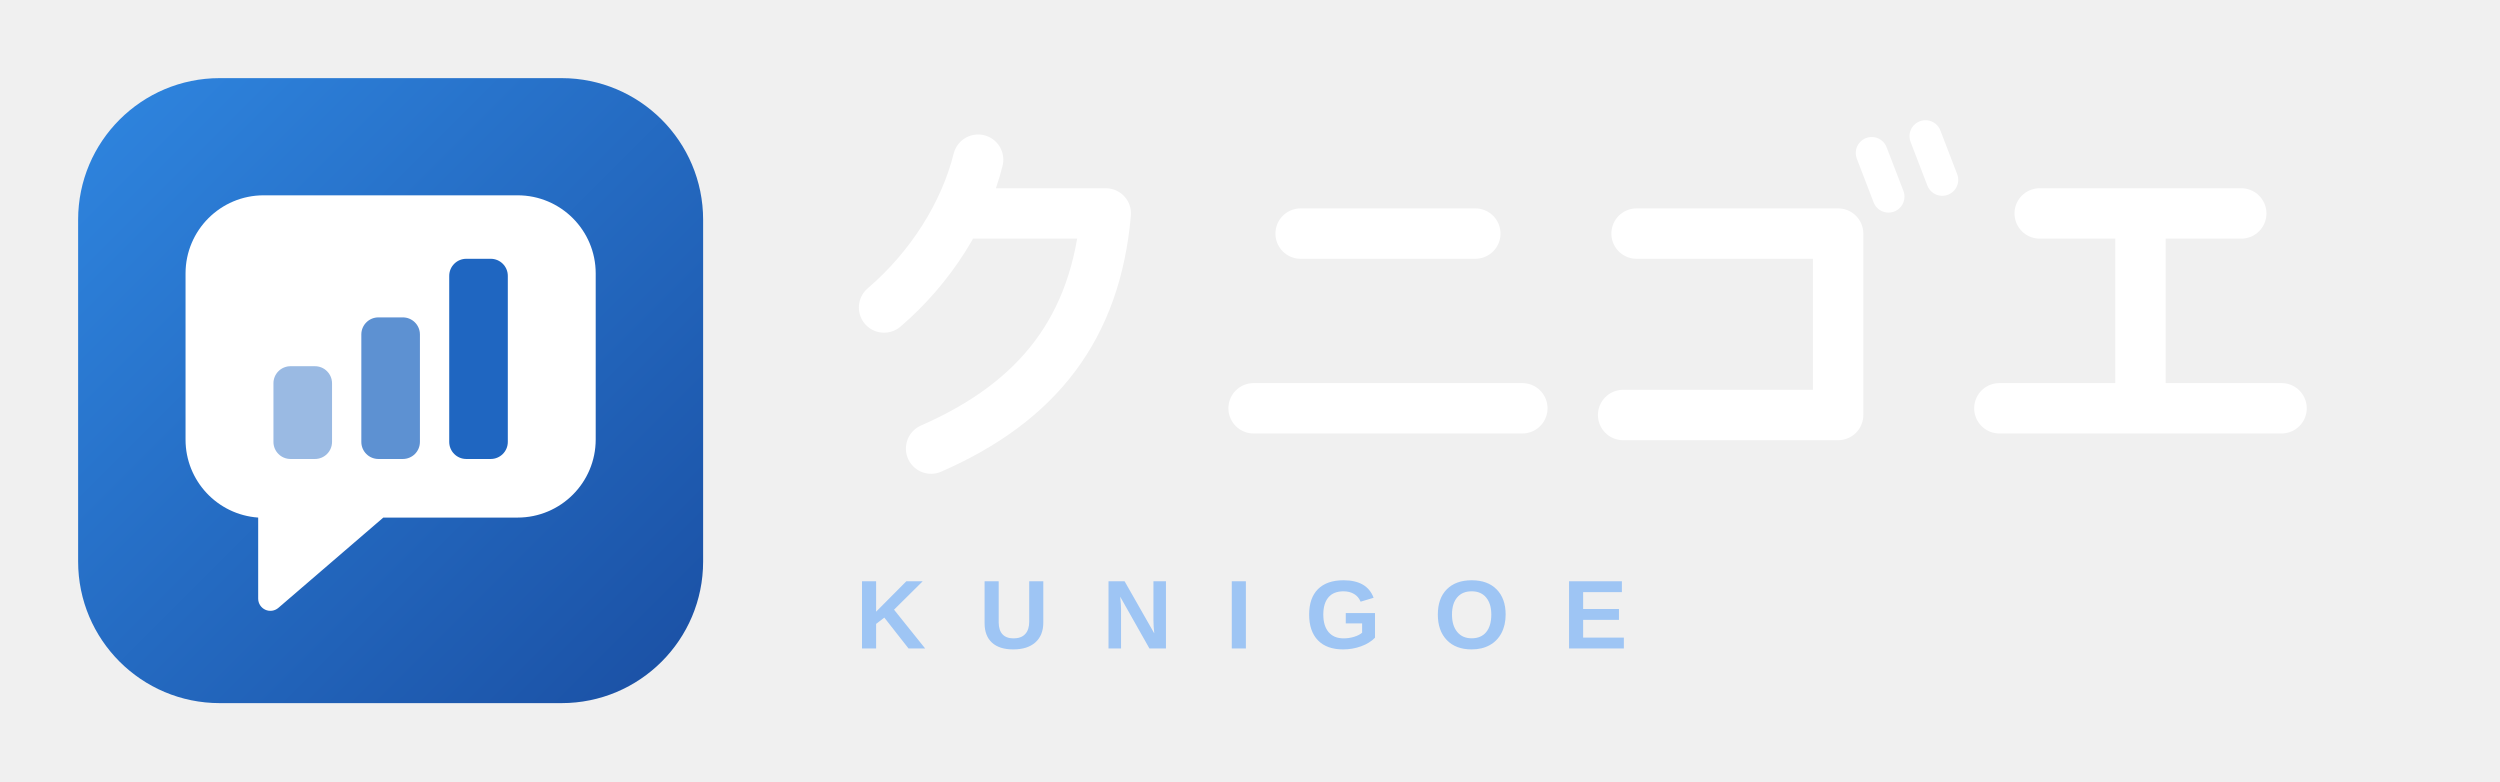
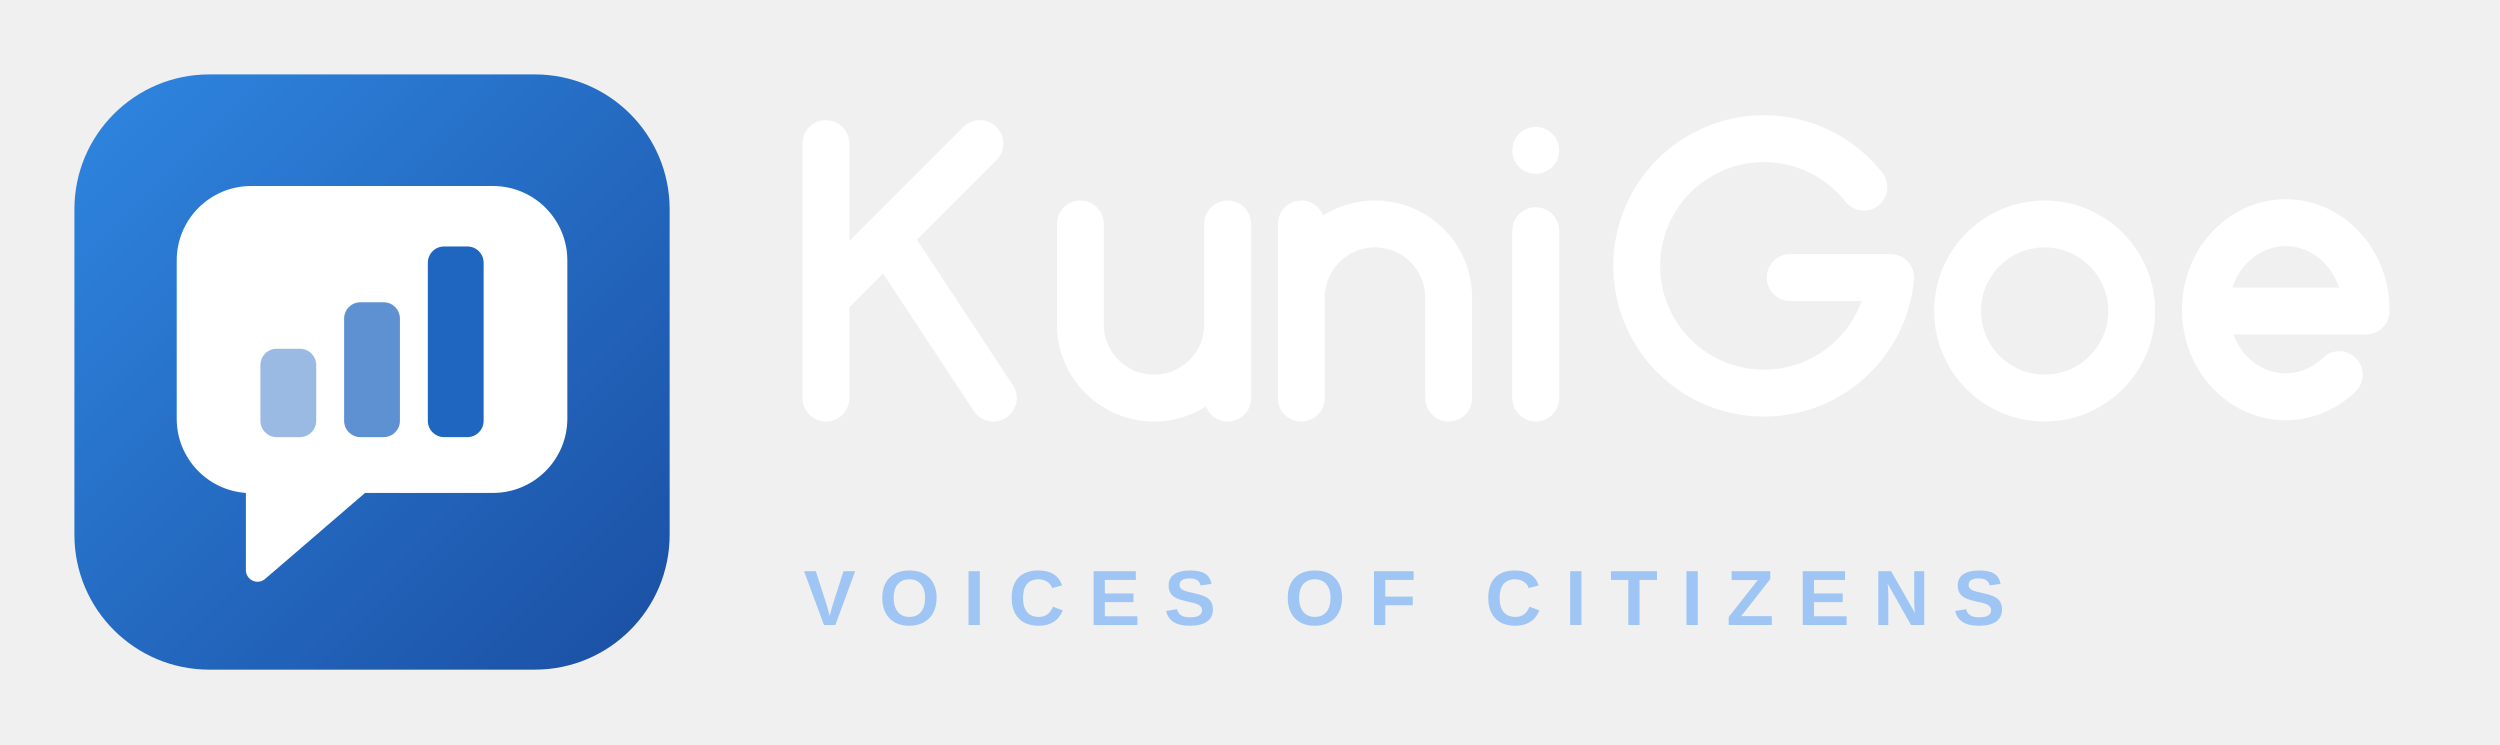
- <svg xmlns="http://www.w3.org/2000/svg" viewBox="0 0 640 200" role="img" aria-label="クニゴエ KUNIGOE">
+ <svg xmlns="http://www.w3.org/2000/svg" viewBox="0 0 672 200" role="img" aria-label="KuniGoe - Voices of Citizens">
  <svg x="20" y="20" width="160" height="160" viewBox="0 0 512 512">
    <defs>
      <linearGradient id="bgd" x1="0" y1="0" x2="1" y2="1">
        <stop offset="0" stop-color="#2f86e0" />
        <stop offset="1" stop-color="#1a4fa3" />
      </linearGradient>
    </defs>
    <rect width="512" height="512" rx="116" fill="url(#bgd)" />
    <path fill="#fff" d="M152 96h208a64 64 0 0 1 64 64v136a64 64 0 0 1-64 64H250l-86 74a10 10 0 0 1-16.500-7.600V360a64 64 0 0 1-59.500-63.800V160a64 64 0 0 1 64-64z" />
    <rect x="160" y="236" width="48" height="76" rx="14" fill="#1f66c1" opacity=".45" />
    <rect x="232" y="196" width="48" height="116" rx="14" fill="#1f66c1" opacity=".72" />
    <rect x="304" y="148" width="48" height="164" rx="14" fill="#1f66c1" />
  </svg>
-   <g transform="translate(216 34) scale(.86)" fill="none" stroke="#ffffff" stroke-width="15" stroke-linecap="round" stroke-linejoin="round">
-     <path d="M40 8C36 24 26 40 12 52 M34 24H78C75 58 58 80 26 94" transform="translate(0 0)" />
-     <path d="M24 30H76 M10 82H90" transform="translate(112 0)" />
-     <path d="M12 30H72V84H8" transform="translate(224 0)" />
-     <path d="M20 24H80 M50 24V82 M8 82H92" transform="translate(336 0)" />
-     <path d="M306 6L311 19 M322 1L327 14" stroke-width="9.500" />
+   <g transform="translate(222 26) scale(.9)" fill="none" stroke="#ffffff" stroke-width="14" stroke-linecap="round" stroke-linejoin="round">
+     <path d="M0 14V90 M46 14L2 58 M19 43L50 90" transform="translate(0 0)" />
+     <path d="M0 38V68a22 22 0 0 0 44 0V38 M44 62V90" transform="translate(76 0)" />
+     <path d="M0 38V90 M0 60a22 22 0 0 1 44 0V90" transform="translate(142 0)" />
+     <path d="M0 40V90 M0 16v.01" transform="translate(212 0)" />
+     <path d="M68 27A38 38 0 1 0 76 54H46" transform="translate(242 0)" />
+     <path d="M0 64a26 26 0 1 0 52 0a26 26 0 1 0-52 0" transform="translate(338 0)" />
+     <path d="M2 64H50A24 26 0 1 0 42 83" transform="translate(410 0)" />
  </g>
-   <text x="219" y="166" font-family="Arial, 'Liberation Sans', Helvetica, sans-serif" font-size="25" font-weight="700" letter-spacing="13.5" fill="#9ec5f4">KUNIGOE</text>
+   <text x="216" y="168" font-family="Arial, 'Liberation Sans', Helvetica, sans-serif" font-size="21" font-weight="700" letter-spacing="6.300" fill="#9ec5f4">VOICES OF CITIZENS</text>
</svg>
